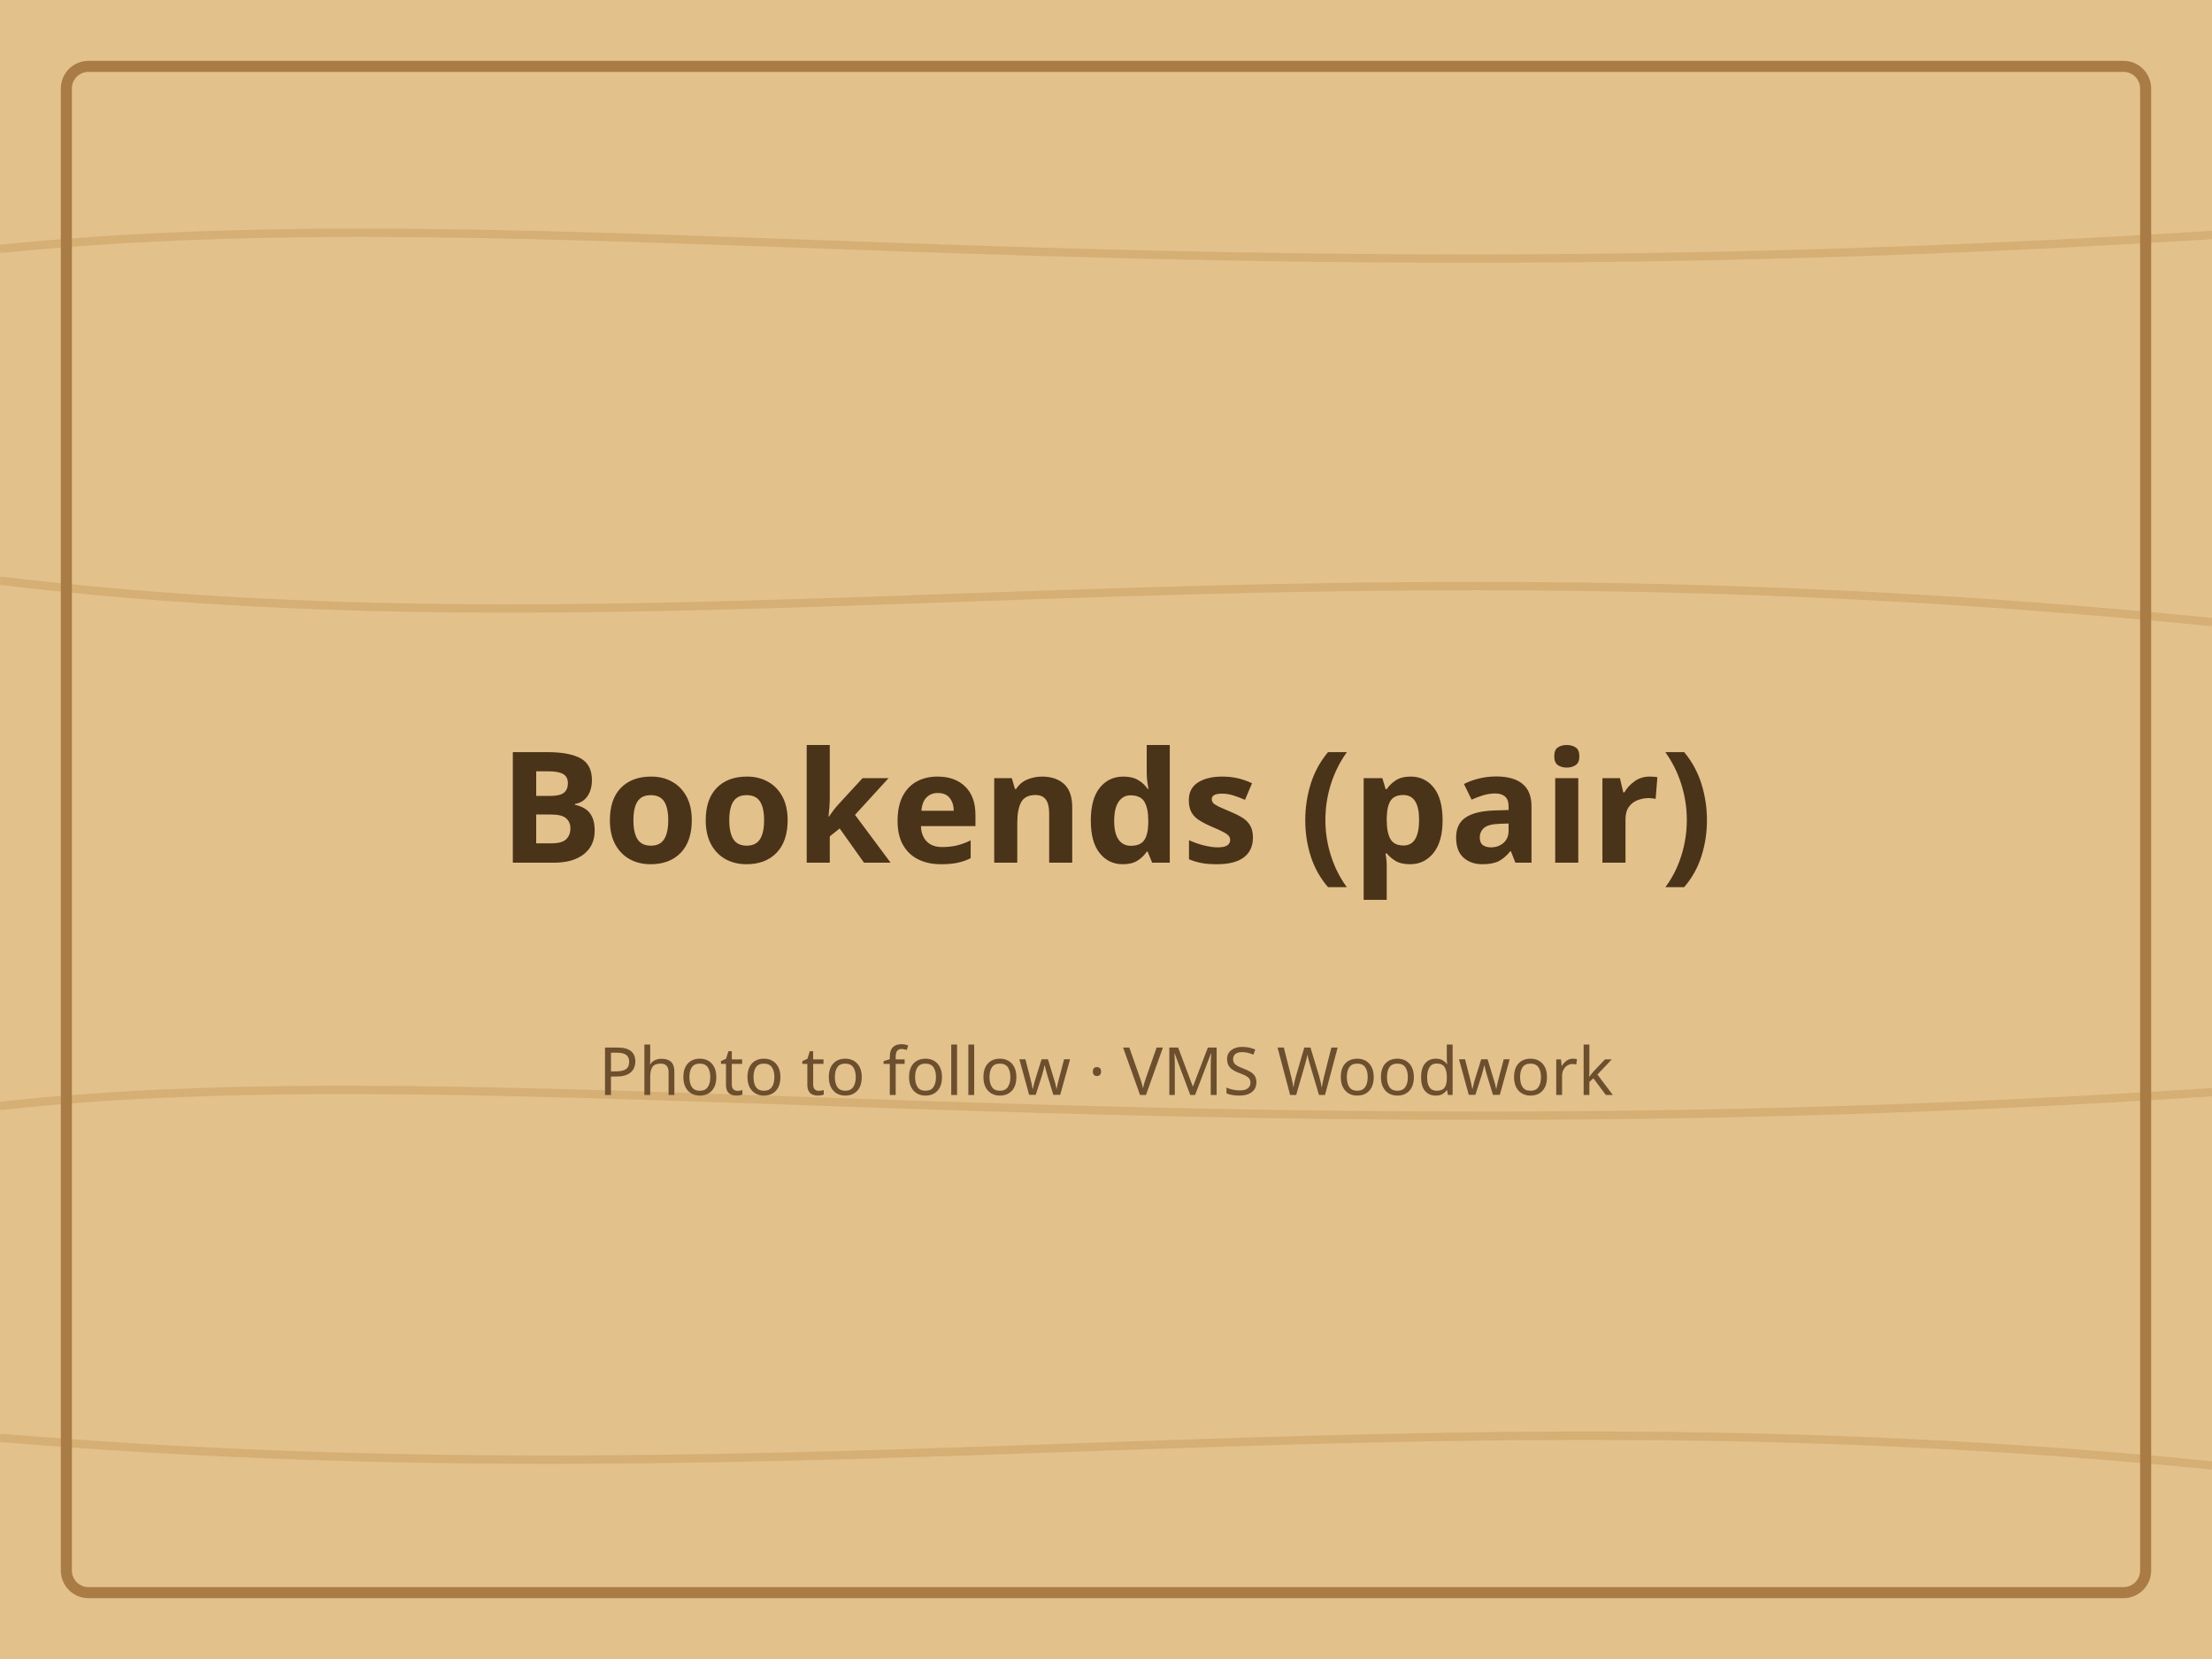
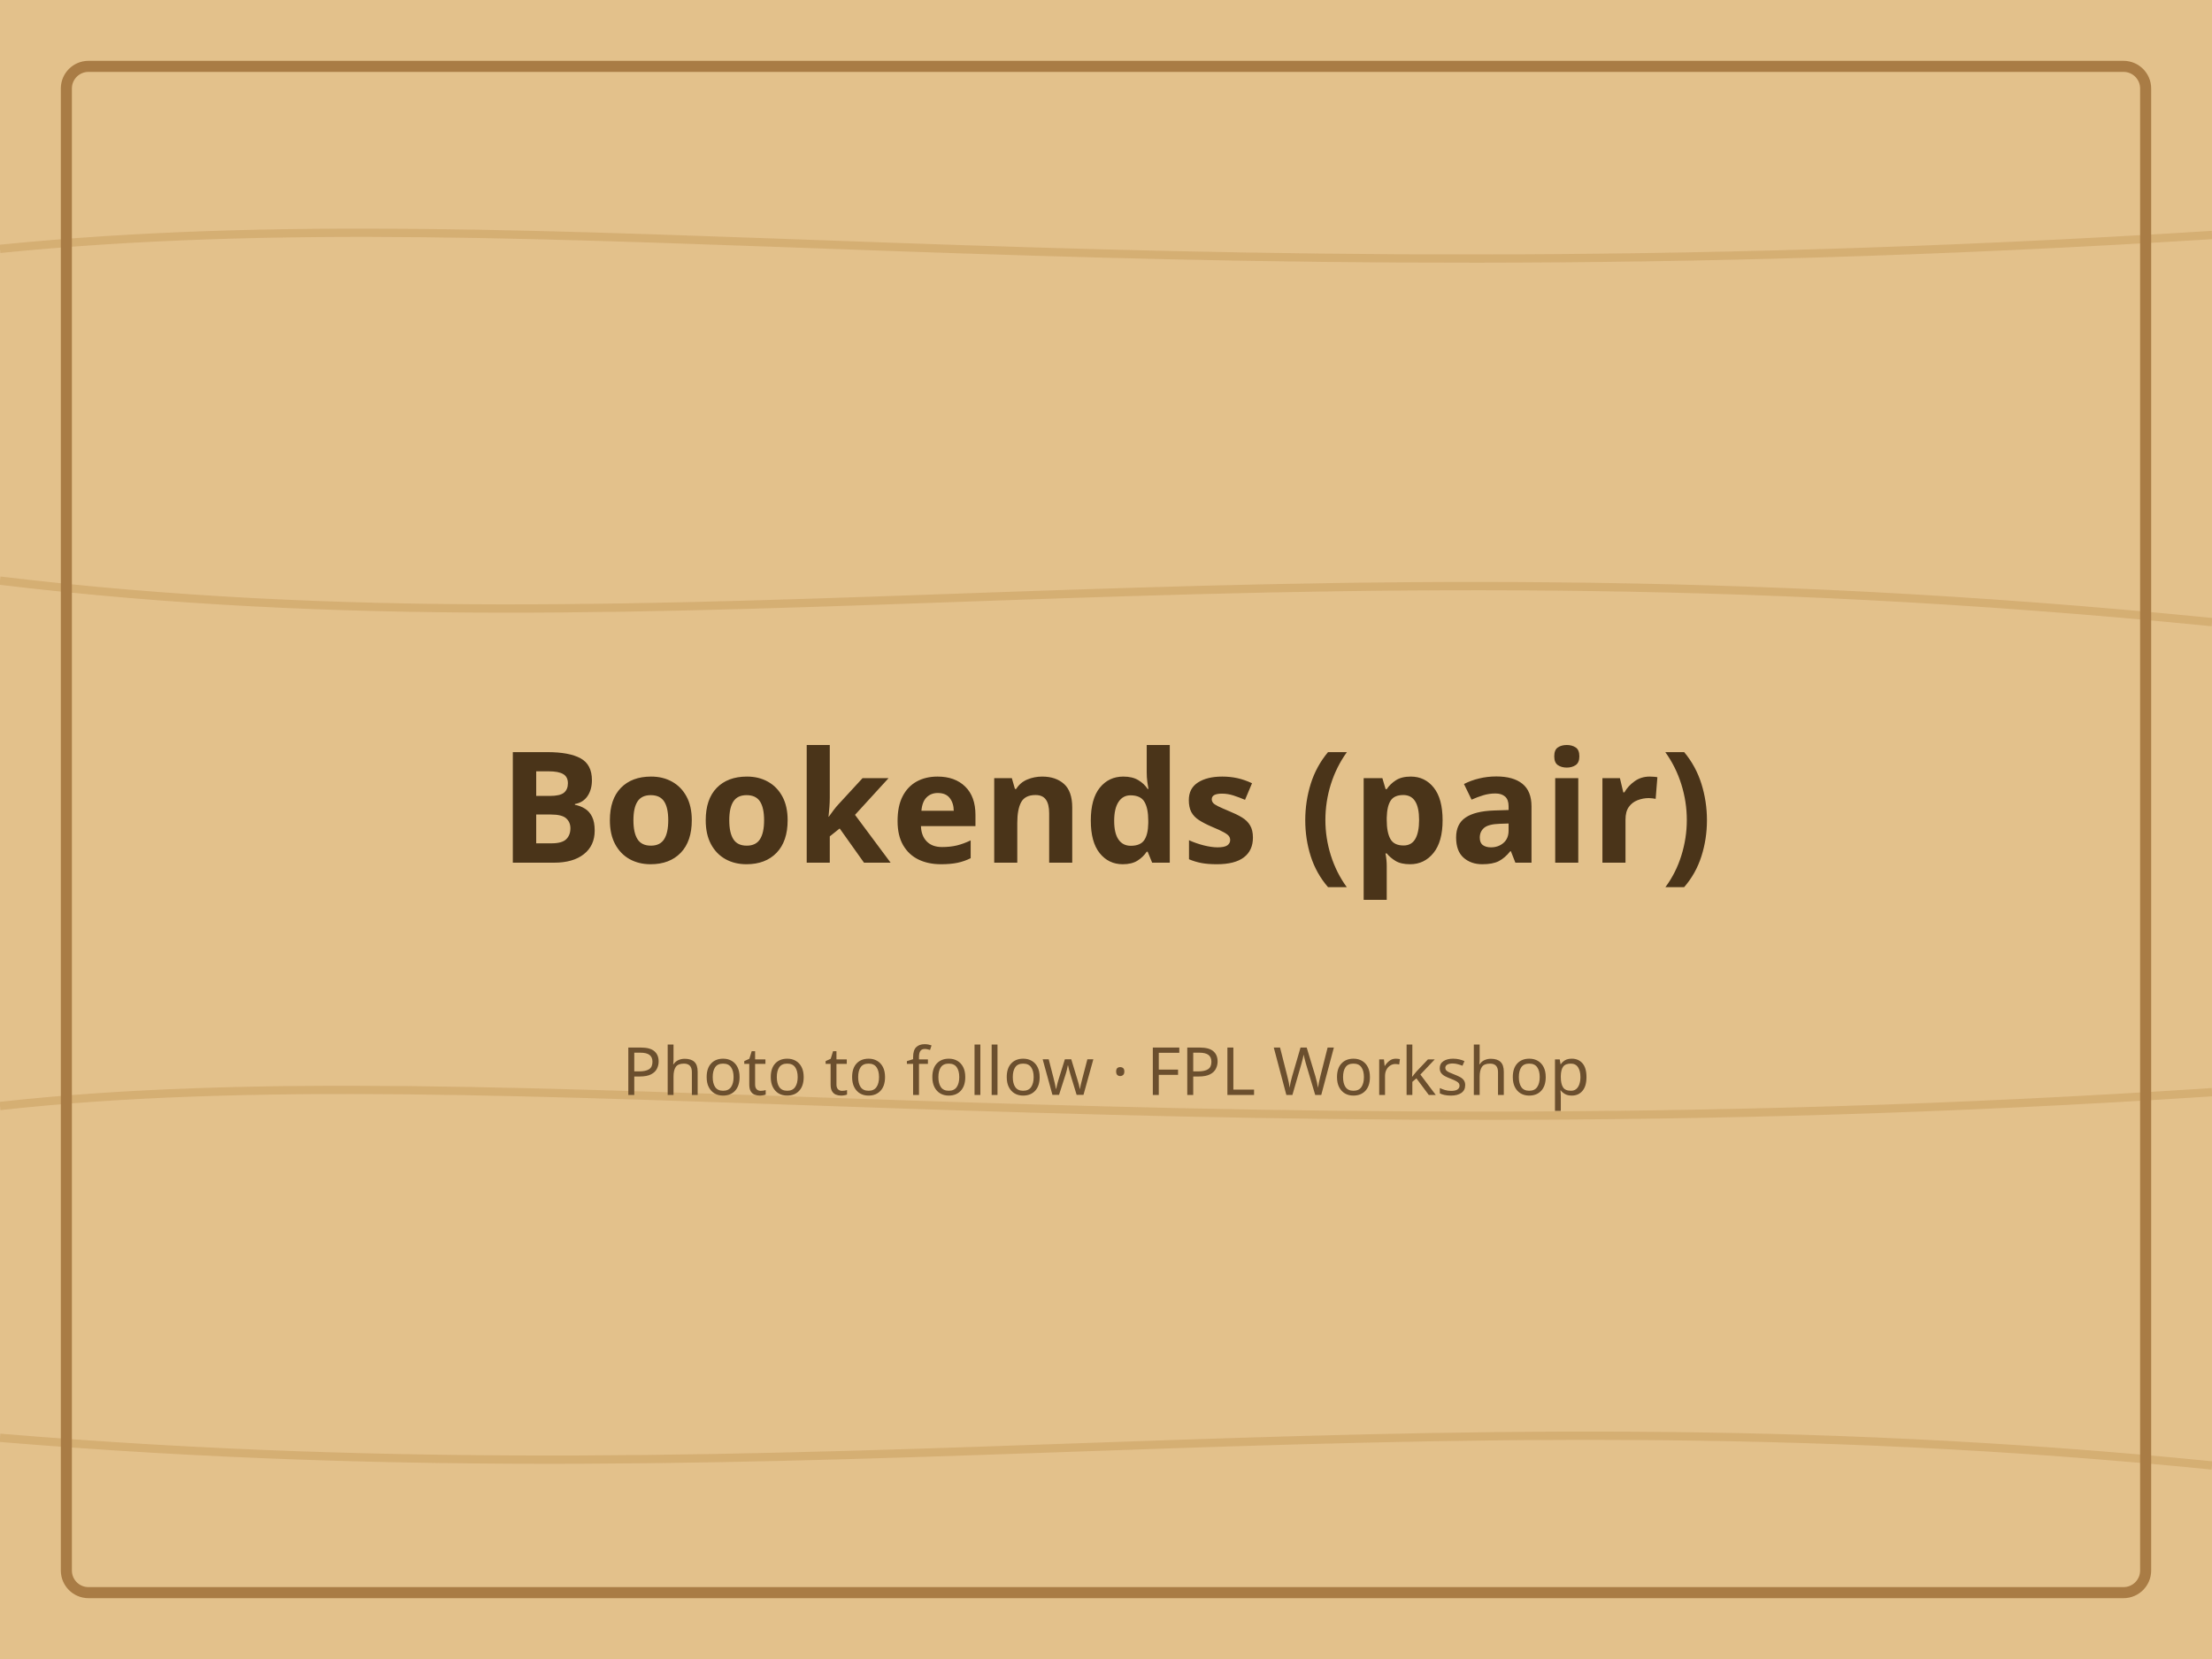
<svg xmlns="http://www.w3.org/2000/svg" viewBox="0 0 800 600" role="img" aria-label="Bookends (pair), photo to follow">
  <rect width="800" height="600" fill="#e3c18b" />
  <g fill="none" stroke="#cfa66a" stroke-width="3" opacity=".7">
    <path d="M0 90 C 200 70, 400 110, 800 85" />
    <path d="M0 210 C 250 240, 450 190, 800 225" />
    <path d="M0 400 C 180 380, 420 420, 800 395" />
    <path d="M0 520 C 300 545, 500 500, 800 530" />
  </g>
  <rect x="24" y="24" width="752" height="552" fill="none" stroke="#a97c45" stroke-width="4" rx="8" />
  <text x="400" y="312" text-anchor="middle" font-family="ui-sans-serif, system-ui, sans-serif" font-size="56" font-weight="700" fill="#4a3419">Bookends (pair)</text>
-   <text x="400" y="396" text-anchor="middle" font-family="ui-sans-serif, system-ui, sans-serif" font-size="24" fill="#6b4f2e">Photo to follow · VMS Woodwork</text>
+   <text x="400" y="396" text-anchor="middle" font-family="ui-sans-serif, system-ui, sans-serif" font-size="24" fill="#6b4f2e">Photo to follow · FPL Workshop</text>
</svg>
